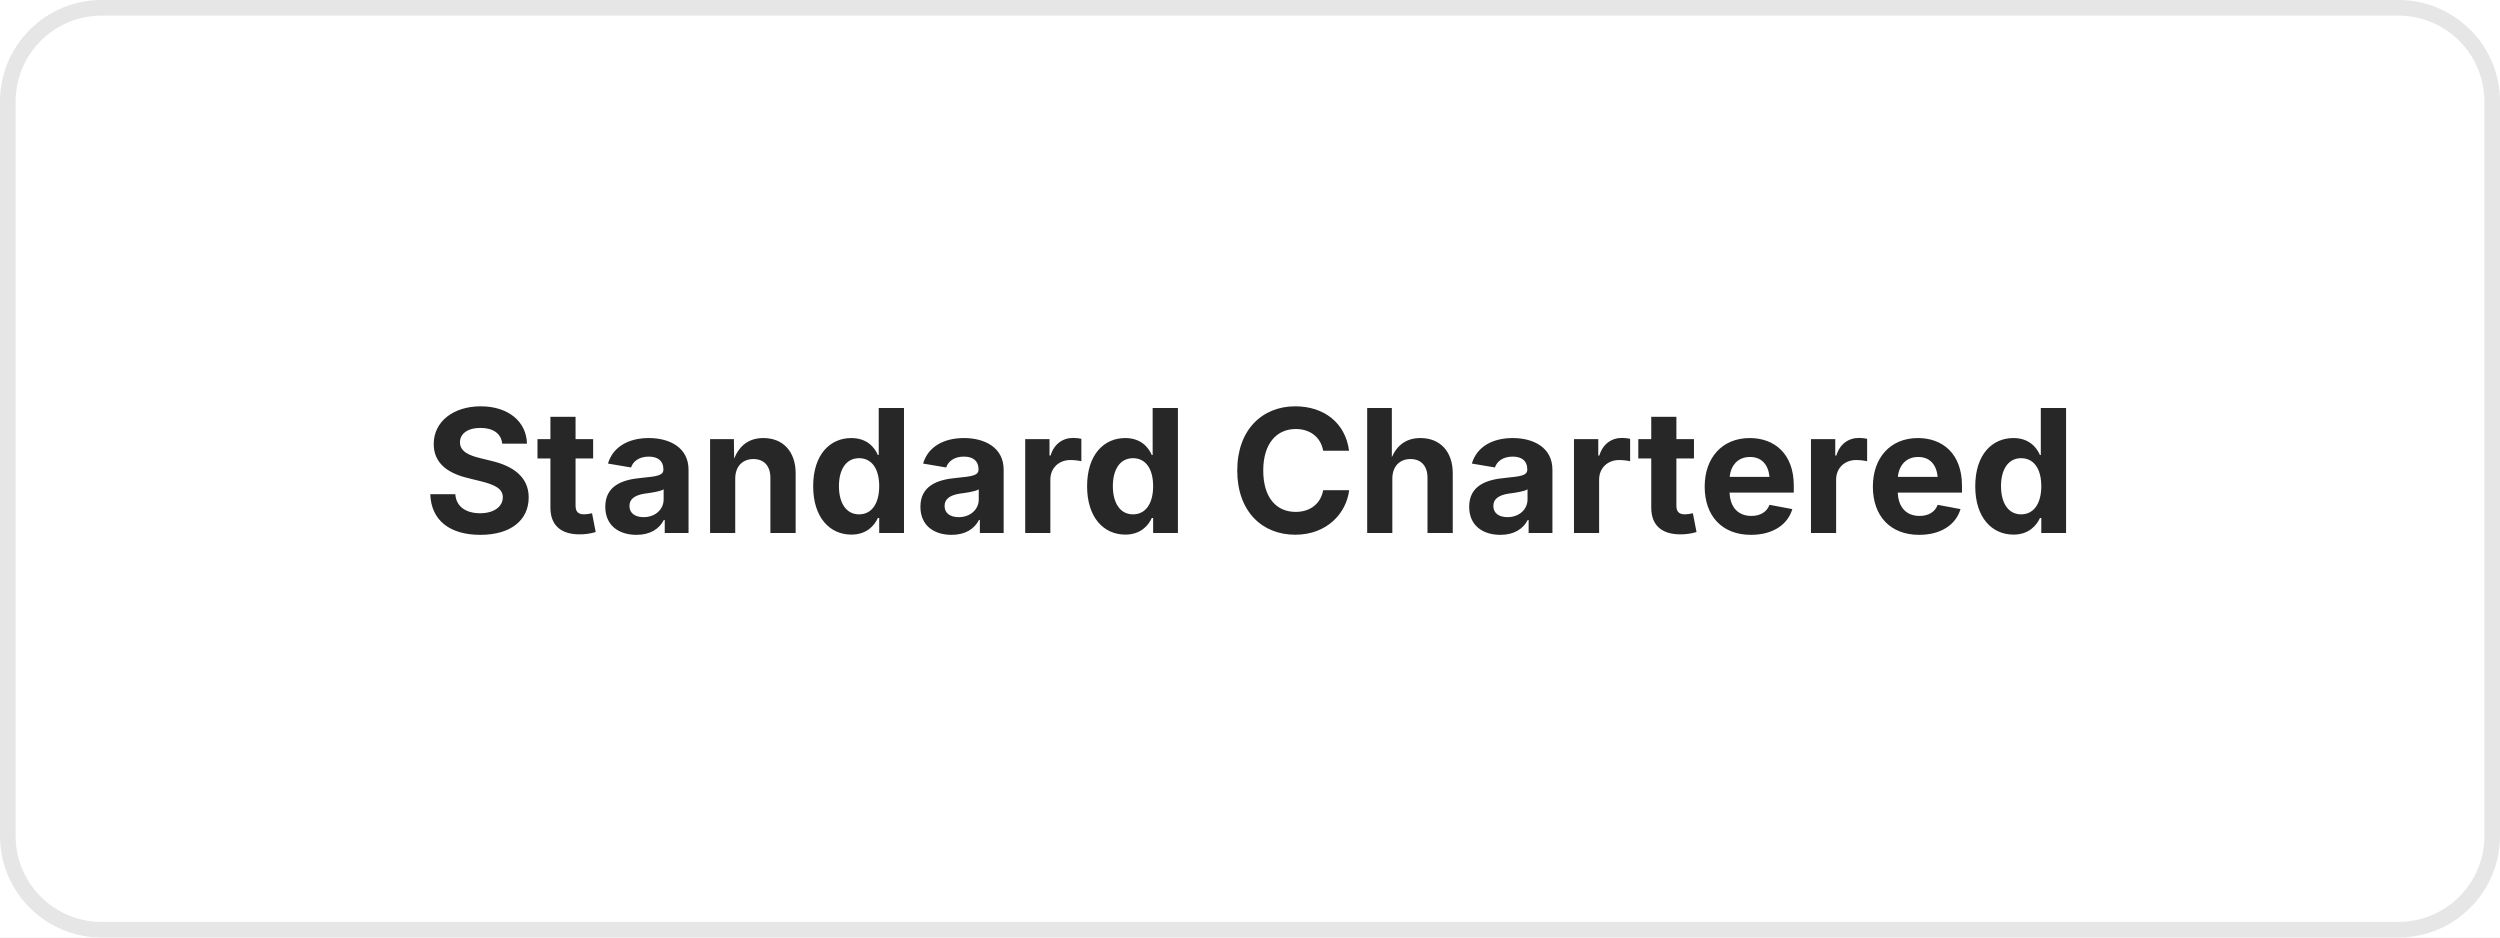
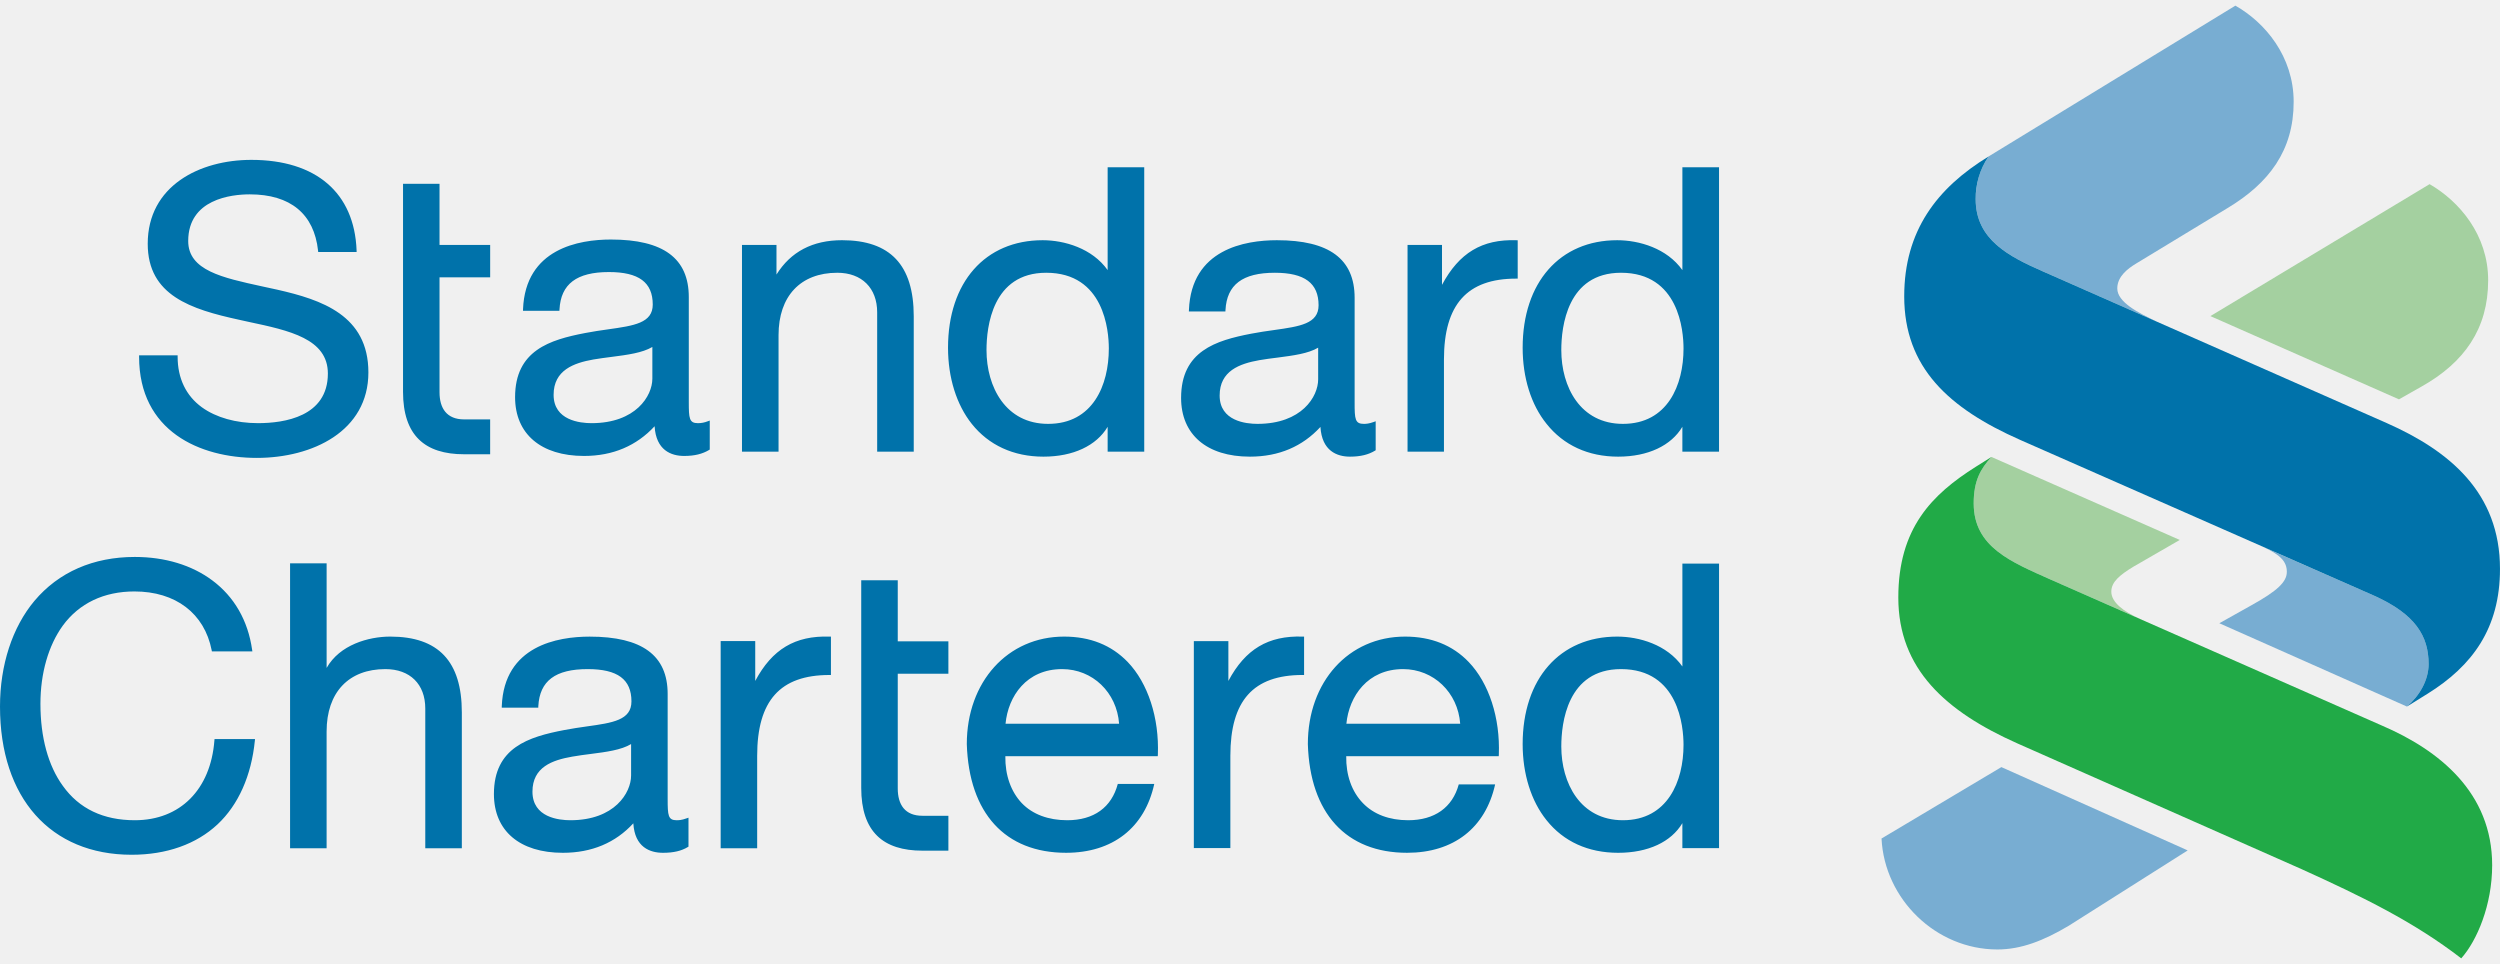
- <svg xmlns="http://www.w3.org/2000/svg" width="320" height="120">
-   <rect width="100%" height="100%" fill="#ffffff" />
-   <rect x="1" y="1" width="318" height="118" rx="12" ry="12" fill="none" stroke="#e6e6e6" stroke-width="2" />
-   <text x="50%" y="50%" text-anchor="middle" dominant-baseline="middle" font-family="Inter, Arial, sans-serif" font-weight="700" font-size="22" fill="#272727">Standard Chartered</text>
+ <svg xmlns="http://www.w3.org/2000/svg" height="964" viewBox="0 0 177.767 67.745" width="2500">
+   <path d="m34.854 29.421h-1.851c-1.237 0-1.75-.79-1.75-1.931v-8.169h3.601v-2.306h-3.601v-4.345h-2.595v14.783c0 3.116 1.563 4.447 4.341 4.447h1.854v-2.479m-24.962-4.555v.105c0 5.292 4.323 7.188 8.37 7.188 3.954 0 7.934-1.894 7.934-6.08 0-4.068-3.342-5.168-6.475-5.881l-1.094-.238c-2.811-.614-5.243-1.131-5.243-3.222 0-2.979 3.063-3.319 4.376-3.319 2.894 0 4.576 1.395 4.857 4.002l.01.096h2.732l-.002-.112c-.156-4.098-2.885-6.438-7.484-6.438-3.666 0-7.368 1.839-7.368 5.967 0 3.68 3.077 4.655 6.505 5.404l.675.149c2.896.615 5.63 1.2 5.63 3.675 0 3.07-3.11 3.526-4.969 3.526-1.566 0-2.98-.399-3.985-1.125-1.132-.821-1.729-2.059-1.729-3.593v-.105h-2.74m40.575 4.639-.145.053a1.9 1.9 0 0 1 -.689.133c-.625 0-.654-.339-.654-1.512v-7.453c0-2.758-1.81-4.094-5.54-4.094-2.261 0-6.079.64-6.247 4.956l-.002.112h2.588l.007-.102c.096-1.801 1.217-2.653 3.515-2.653 2.12 0 3.116.729 3.116 2.312 0 1.315-1.334 1.502-3.171 1.761-.526.074-1.059.151-1.624.26-2.525.484-4.994 1.237-4.994 4.566 0 2.605 1.836 4.177 4.903 4.177 2.061 0 3.736-.729 5.018-2.112.101 1.71 1.18 2.112 2.101 2.112.746 0 1.308-.146 1.768-.423l.052-.032v-2.061m-8.408.185c-.808 0-2.695-.195-2.695-2.016 0-1.754 1.434-2.263 2.826-2.511.426-.072.88-.133 1.313-.187 1.115-.145 2.17-.283 2.883-.704 0 0 .059-.035 0 0v2.256c-.001 1.224-1.178 3.162-4.327 3.162zm10.7-12.673v14.701h2.6v-8.287c0-2.768 1.559-4.436 4.179-4.436 1.744 0 2.834 1.09 2.834 2.813v9.909h2.6v-9.628c0-3.644-1.672-5.409-5.1-5.409-2.087 0-3.646.817-4.66 2.442v-2.106h-2.453m26.001-5.523v7.313c-1.098-1.553-3.085-2.125-4.621-2.125-4.092 0-6.729 2.994-6.729 7.645 0 2.135.605 4.054 1.69 5.416 1.204 1.512 2.967 2.329 5.094 2.329 2.125 0 3.769-.784 4.566-2.122v1.77h2.602v-20.226zm-4.233 18.247c-3.021 0-4.381-2.626-4.381-5.247 0-1.649.413-5.498 4.245-5.498 4.13 0 4.453 4.126 4.453 5.385.001 2.6-1.129 5.36-4.317 5.36zm23.291-.186-.142.053c-.326.118-.54.134-.691.134-.637 0-.663-.338-.663-1.512v-7.452c0-2.76-1.81-4.096-5.527-4.096-2.272 0-6.085.64-6.254 4.956l-.005.112h2.598l.005-.102c.096-1.801 1.208-2.652 3.511-2.652 2.123 0 3.109.747 3.109 2.311 0 1.315-1.326 1.503-3.163 1.762-.529.073-1.062.15-1.627.259-2.518.485-4.986 1.237-4.986 4.566 0 2.605 1.825 4.178 4.896 4.178 2.063 0 3.74-.729 5.012-2.113.103 1.71 1.18 2.113 2.102 2.113.757 0 1.317-.146 1.775-.424l.051-.03v-2.063m-8.408.186c-.81 0-2.687-.196-2.687-2.016 0-1.755 1.421-2.263 2.814-2.512.425-.072.869-.133 1.315-.186 1.117-.146 2.17-.284 2.876-.704 0 0 .06-.036 0 0v2.255c.001 1.224-1.167 3.163-4.318 3.163zm18.507-13.056-.104-.002c-2.428-.079-4.058.893-5.279 3.173v-2.838h-2.45v14.701h2.589v-6.554c0-3.913 1.645-5.752 5.136-5.752h.108zm11.71-5.191v7.313c-1.101-1.553-3.079-2.125-4.637-2.125-4.071 0-6.721 2.994-6.721 7.645 0 2.135.6 4.054 1.703 5.416 1.203 1.512 2.957 2.329 5.086 2.329 2.131 0 3.771-.786 4.568-2.123v1.771h2.607v-20.226zm-4.228 18.247c-3.03 0-4.382-2.626-4.382-5.247 0-1.649.412-5.498 4.245-5.498 4.124 0 4.446 4.126 4.446 5.385.001 2.6-1.131 5.36-4.309 5.36zm-100.146 22.412-.009.098c-.268 3.49-2.433 5.674-5.659 5.674-2.229 0-3.954-.812-5.117-2.442-1.039-1.428-1.595-3.442-1.595-5.839 0-2.18.571-4.146 1.589-5.555 1.166-1.593 2.93-2.432 5.094-2.432 2.928 0 4.976 1.555 5.493 4.178l.016.087h2.88l-.02-.122c-.294-2.071-1.272-3.767-2.826-4.925-1.462-1.093-3.374-1.671-5.514-1.671-2.953 0-5.419 1.079-7.139 3.124-1.574 1.881-2.448 4.561-2.448 7.512 0 6.499 3.59 10.54 9.362 10.54 2.481 0 4.595-.749 6.106-2.161 1.486-1.392 2.404-3.461 2.654-5.95l.012-.115h-2.879m5.371-12.495v20.26h2.598v-8.302c0-2.785 1.569-4.438 4.178-4.438 1.754 0 2.838 1.073 2.838 2.8v9.94h2.599v-9.662c0-3.626-1.663-5.39-5.09-5.39-1.545 0-3.597.584-4.524 2.228v-7.436zm17.65 10.26.002-.104c.097-1.798 1.208-2.636 3.51-2.636 2.129 0 3.112.73 3.112 2.298 0 1.33-1.324 1.52-3.168 1.777-.518.073-1.052.15-1.614.259-2.528.485-4.997 1.237-4.997 4.55 0 2.619 1.836 4.178 4.903 4.178 2.053 0 3.74-.713 5.01-2.097.1 1.709 1.188 2.097 2.109 2.097.742 0 1.301-.13 1.76-.407l.053-.03v-2.06l-.146.05c-.325.12-.538.132-.689.132-.618 0-.646-.336-.646-1.527v-7.453c0-2.743-1.816-4.077-5.548-4.077-2.262 0-6.078.642-6.247 4.939l-.001.112h2.597m2.282 8.005c-.815 0-2.697-.195-2.697-2.032 0-1.754 1.425-2.245 2.828-2.49.423-.076.868-.133 1.297-.188 1.129-.144 2.185-.284 2.889-.706 0 0 .058-.034 0 0v2.238c-.001 1.224-1.17 3.178-4.317 3.178zm81.678 1.982v-20.228h-2.607v7.313c-1.101-1.555-3.079-2.125-4.637-2.125-4.071 0-6.721 2.993-6.721 7.644 0 2.118.6 4.052 1.703 5.417 1.203 1.51 2.957 2.313 5.086 2.313 2.131 0 3.771-.771 4.568-2.108v1.775h2.608m-6.835-1.983c-3.03 0-4.382-2.642-4.382-5.244 0-1.648.412-5.502 4.245-5.502 4.124 0 4.446 4.129 4.446 5.388.001 2.584-1.131 5.358-4.309 5.358zm-35.918-2.582c-.443 1.67-1.703 2.582-3.596 2.582-1.339 0-2.462-.417-3.229-1.214-.779-.824-1.193-2-1.171-3.337h10.836l.009-.104c.104-2.613-.7-5.095-2.149-6.602-1.156-1.196-2.67-1.801-4.518-1.801-4.008 0-6.919 3.208-6.919 7.644.155 4.919 2.731 7.729 7.059 7.729 3.313 0 5.591-1.78 6.271-4.897zm-3.961-8.164c2.172 0 3.889 1.656 4.054 3.883h-8.076c.189-1.961 1.492-3.883 4.022-3.883zm28.206 8.198c-.45 1.649-1.724 2.548-3.595 2.548-1.339 0-2.451-.417-3.219-1.214-.8-.824-1.209-2-1.188-3.337h10.844l.007-.104c.103-2.613-.698-5.095-2.148-6.602-1.147-1.196-2.678-1.801-4.517-1.801-4.019 0-6.915 3.208-6.915 7.644.15 4.919 2.721 7.729 7.056 7.729 3.309 0 5.574-1.767 6.261-4.863zm-3.959-8.198c2.164 0 3.896 1.656 4.061 3.883h-8.093c.192-1.961 1.511-3.883 4.032-3.883zm-45.929 12.739v-6.569c0-3.929 1.635-5.751 5.137-5.751h.108v-2.728l-.104-.002c-2.437-.079-4.076.892-5.279 3.153v-2.838h-2.458v14.734h2.596m33.647-.01v-6.559c0-3.929 1.625-5.751 5.135-5.751h.107v-2.728l-.103-.002c-2.446-.079-4.076.892-5.28 3.153v-2.83h-2.456v14.716h2.597m-20.05-2.298h-1.844c-1.245 0-1.757-.79-1.757-1.948v-8.152h3.601v-2.305h-3.601v-4.343h-2.597v14.764c0 3.133 1.571 4.465 4.351 4.465h1.847z" fill="#0072aa" />
+   <path d="m147.104 65.425c-1.774 1.057-3.385 1.688-5.074 1.688-4.375 0-8.03-3.583-8.241-7.89l8.522-5.078 13.249 5.924z" fill="#78add2" />
+   <path d="m152.171 43.61-6.329-2.788c-2.829-1.265-5.499-2.317-5.499-5.431 0-1.612.49-2.458 1.263-3.3l13.39 5.902-3.32 1.916c-.914.562-1.547 1.054-1.547 1.758-.001.763.868 1.411 2.042 1.943" fill="#a4d0a0" />
+   <path d="m158.39 14.397-6.491 3.938c-.575.348-1.346.91-1.346 1.774 0 .982 1.498 1.735 2.829 2.369l-8.12-3.583c-2.393-1.053-4.779-2.249-4.779-5.133 0-1.212.351-2.193.913-3.035l17.554-10.727c2.104 1.193 4.145 3.605 4.145 6.841 0 3.462-1.754 5.781-4.705 7.556" fill="#78add2" />
+   <path d="m172.194 27.083-1.612.912-13.409-5.919 15.587-9.383c2.104 1.214 4.165 3.602 4.165 6.835 0 3.463-1.706 5.85-4.731 7.555" fill="#a4d0a0" />
+   <path d="m160.875 38.467 7.932 3.484c2.972 1.332 3.885 2.894 3.885 4.868 0 1.122-.633 2.248-1.544 3.021l-13.338-5.924 2.257-1.265c1.908-1.055 2.542-1.688 2.542-2.391-.001-.728-.446-1.209-1.734-1.793" fill="#78add2" />
+   <path d="m175.011 67.745c-3.374-2.6-6.974-4.357-11.35-6.343l-20.226-8.948c-5.082-2.266-8.452-5.284-8.452-10.364 0-4.938 2.392-7.33 5.499-9.294l1.123-.704c-.772.842-1.263 1.688-1.263 3.3 0 3.113 2.67 4.166 5.499 5.431l23.53 10.369c4.094 1.758 7.839 4.78 7.839 9.929.001 2.829-1.076 5.36-2.199 6.624" fill="#21aa47" />
+   <path d="m172.623 48.924-1.476.917c.911-.773 1.544-1.899 1.544-3.023 0-1.971-.916-3.534-3.885-4.866l-25.161-11.074c-5.079-2.246-8.242-5.146-8.242-10.205 0-4.657 2.319-7.699 5.992-9.944a5.296 5.296 0 0 0 -.913 3.035c0 2.884 2.387 4.08 4.779 5.133l24.458 10.788c4.446 1.97 8.047 4.938 8.047 10.368.001 4.233-1.98 6.903-5.143 8.871" fill="#0072aa" />
</svg>
